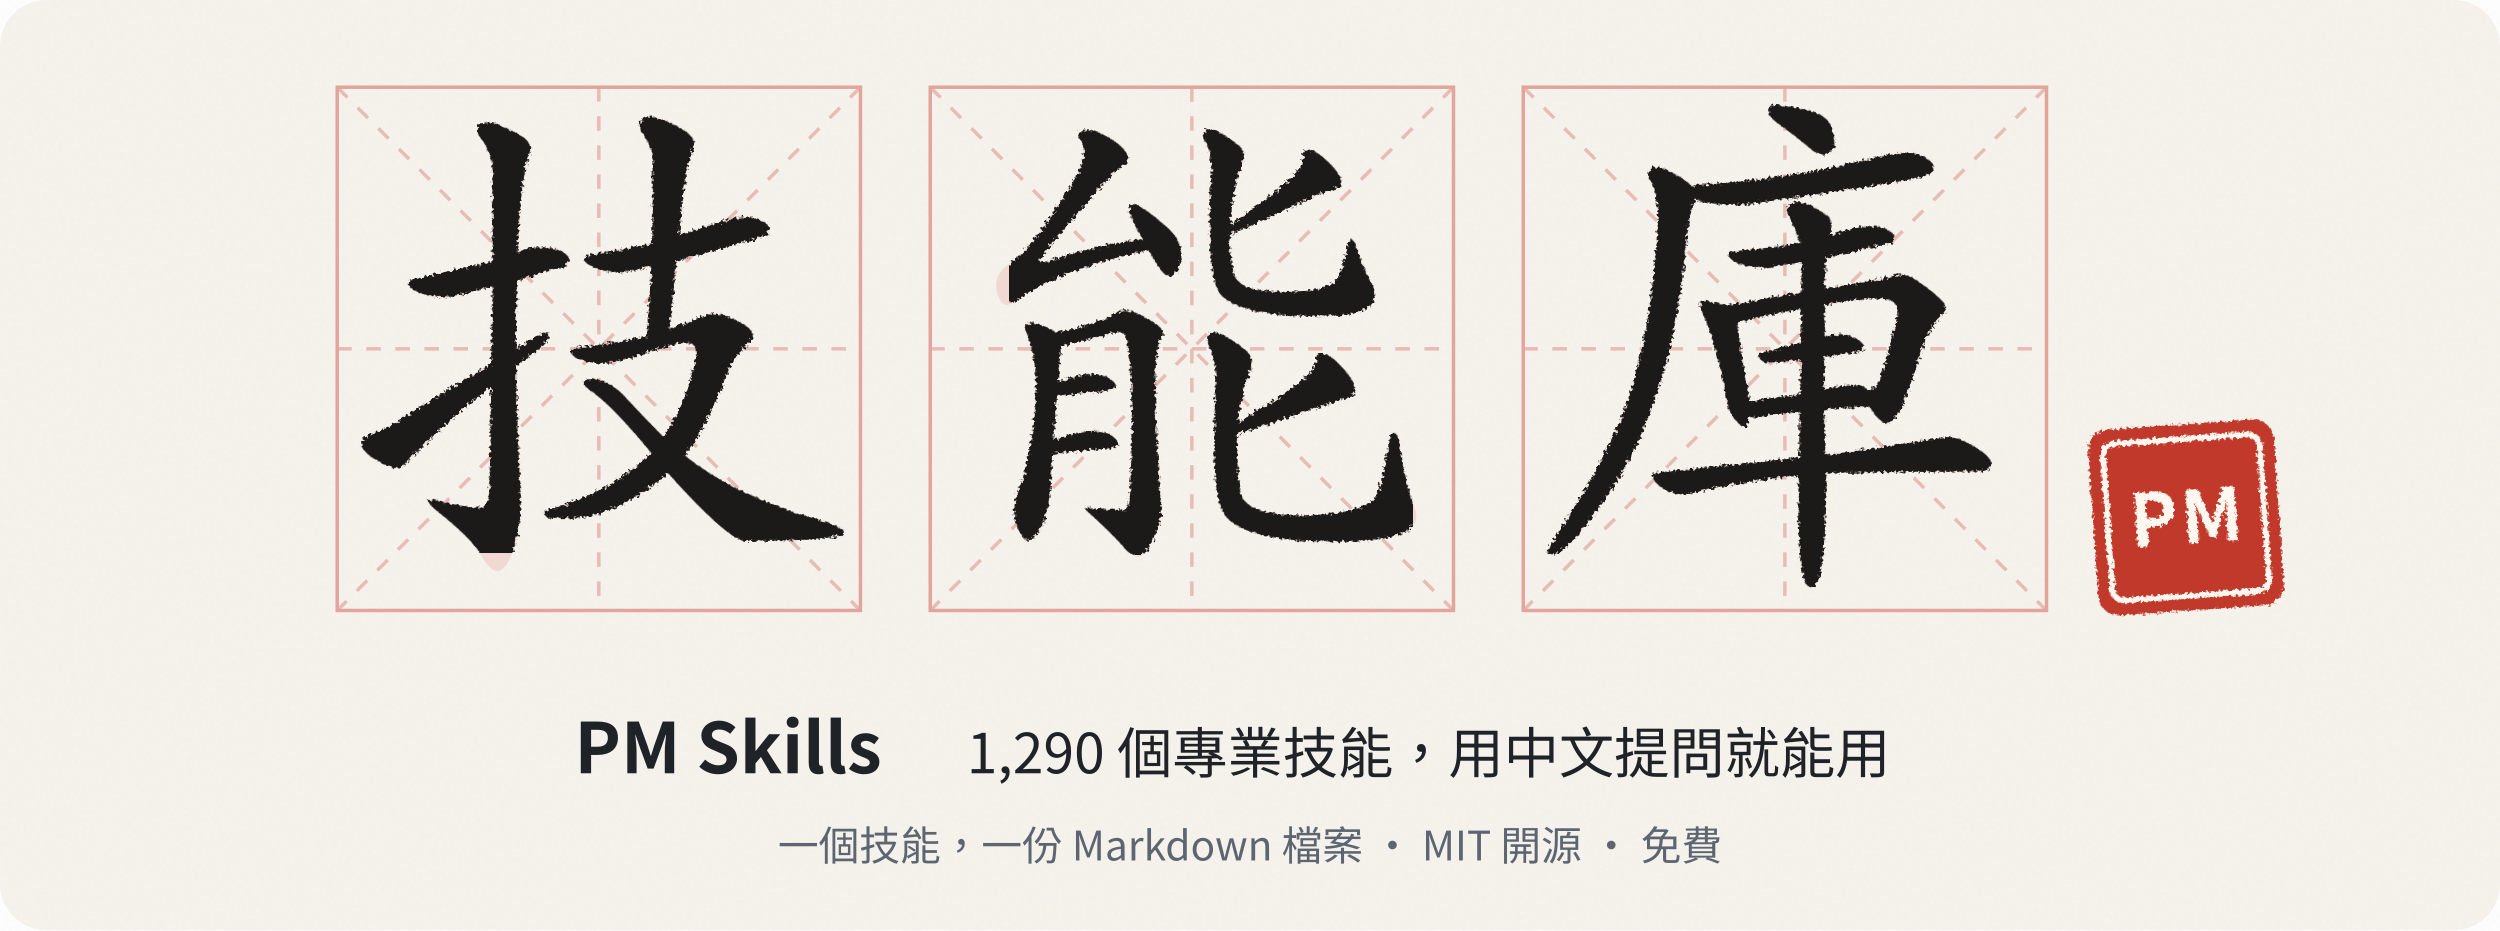
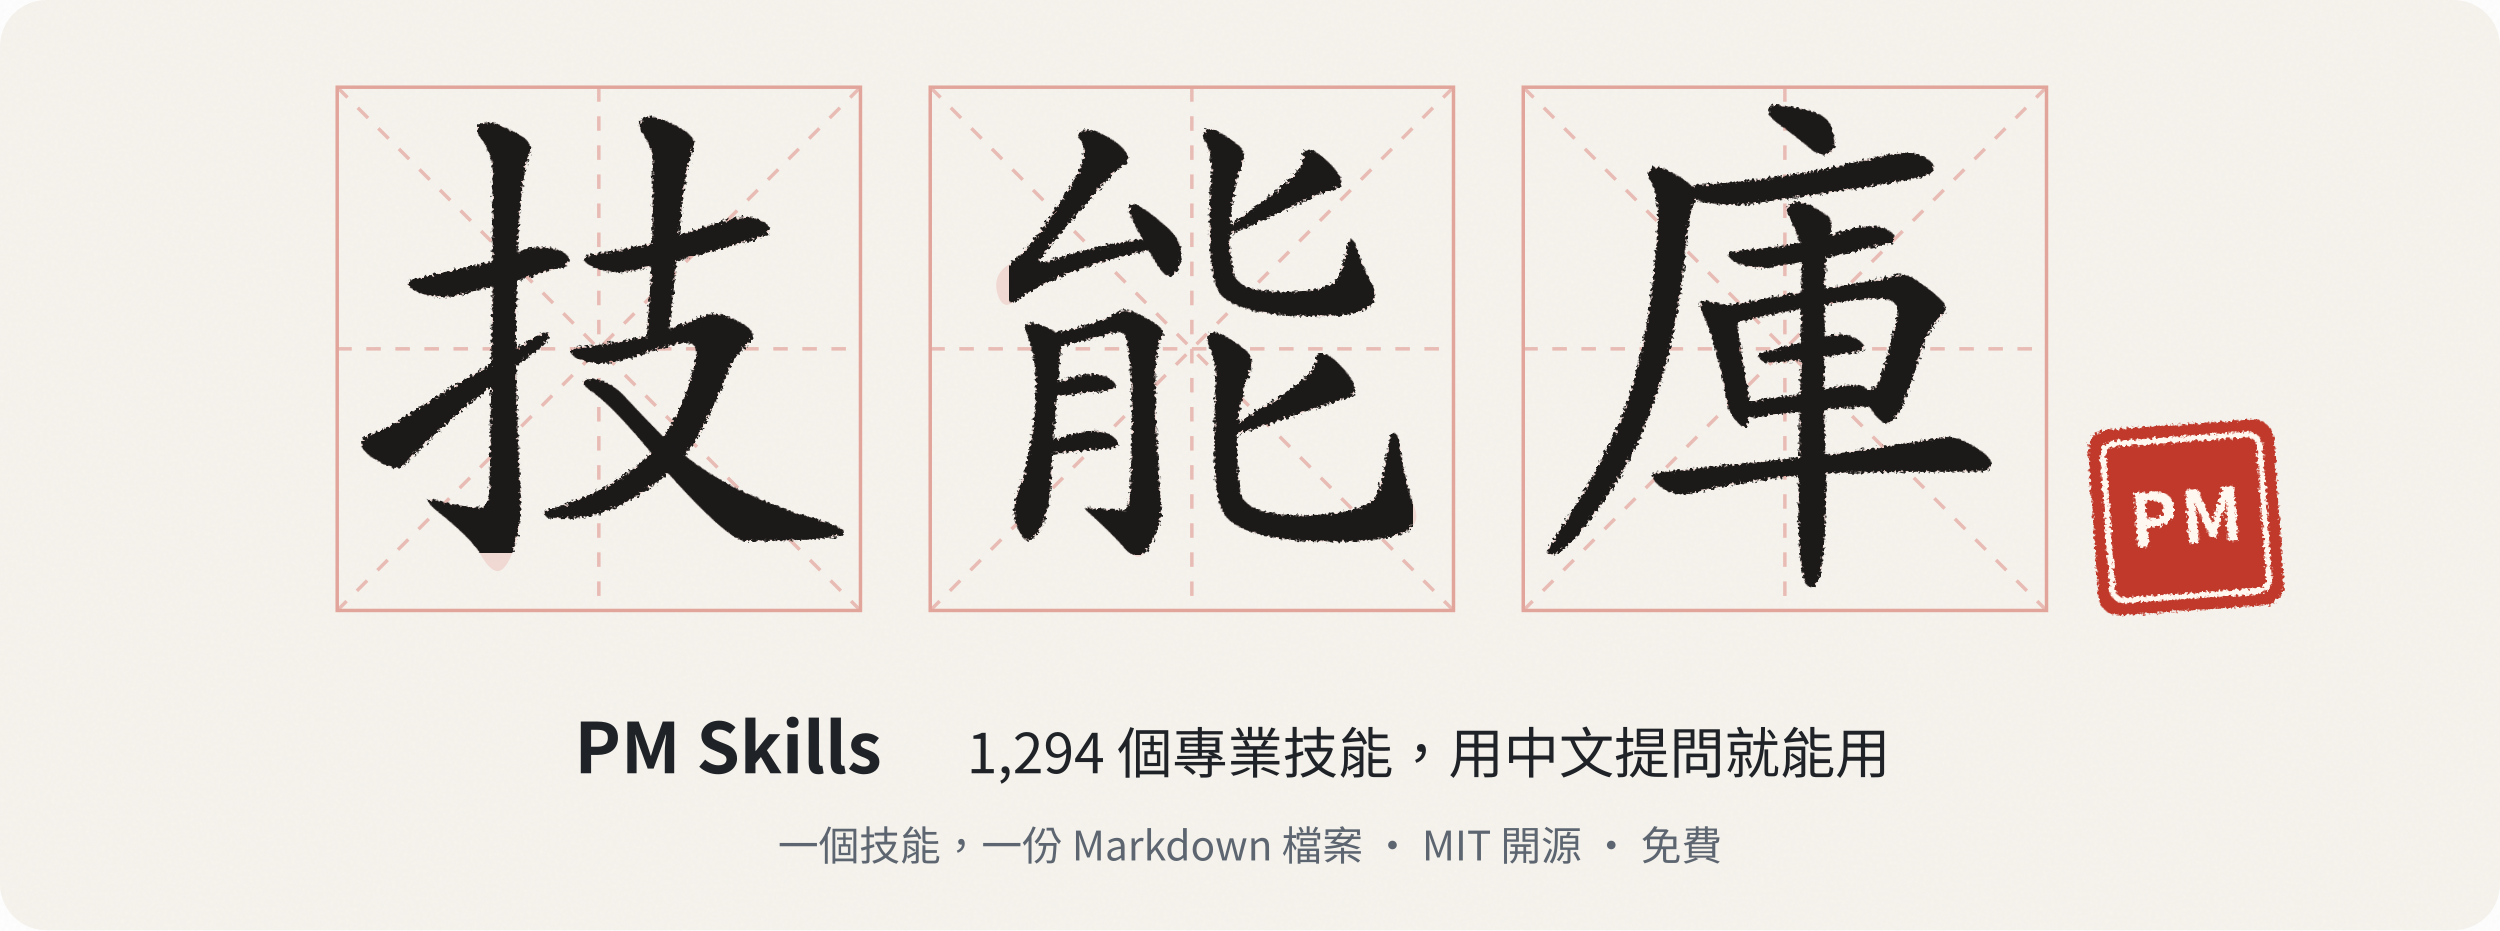
- <svg xmlns="http://www.w3.org/2000/svg" width="860" height="320" viewBox="0 0 860 320" role="img" aria-label="書法動畫：「技能庫」三個字一筆一畫寫出來，最後蓋上 PM 印章。PM Skills，1,290 個專業技能，用中文提問就能用">
+ <svg xmlns="http://www.w3.org/2000/svg" width="860" height="320" viewBox="0 0 860 320" role="img" aria-label="書法動畫：「技能庫」三個字一筆一畫寫出來，最後蓋上 PM 印章。PM Skills，1,294 個專業技能，用中文提問就能用">
  <style>
text{font-family:"PingFang TC","Noto Sans CJK TC","Microsoft JhengHei",sans-serif}
@keyframes k0{0%,2.86%{stroke-dashoffset:302;opacity:0}2.93%{opacity:1}4.00%,91.43%{stroke-dashoffset:0;opacity:1}96.43%,100%{stroke-dashoffset:0;opacity:0}}.k0{animation:k0 14s infinite;stroke-dasharray:298 898;stroke-dashoffset:0}
@keyframes k1{0%,4.43%{stroke-dashoffset:946;opacity:0}4.50%{opacity:1}7.23%,91.43%{stroke-dashoffset:0;opacity:1}96.43%,100%{stroke-dashoffset:0;opacity:0}}.k1{animation:k1 14s infinite;stroke-dasharray:942 1542;stroke-dashoffset:0}
@keyframes k2{0%,7.66%{stroke-dashoffset:420;opacity:0}7.73%{opacity:1}8.90%,91.43%{stroke-dashoffset:0;opacity:1}96.43%,100%{stroke-dashoffset:0;opacity:0}}.k2{animation:k2 14s infinite;stroke-dasharray:416 1016;stroke-dashoffset:0}
@keyframes k3{0%,9.33%{stroke-dashoffset:349;opacity:0}9.40%{opacity:1}10.47%,91.43%{stroke-dashoffset:0;opacity:1}96.43%,100%{stroke-dashoffset:0;opacity:0}}.k3{animation:k3 14s infinite;stroke-dasharray:345 945;stroke-dashoffset:0}
@keyframes k4{0%,10.90%{stroke-dashoffset:436;opacity:0}10.97%{opacity:1}12.18%,91.43%{stroke-dashoffset:0;opacity:1}96.43%,100%{stroke-dashoffset:0;opacity:0}}.k4{animation:k4 14s infinite;stroke-dasharray:432 1032;stroke-dashoffset:0}
@keyframes k5{0%,12.61%{stroke-dashoffset:806;opacity:0}12.68%{opacity:1}15.00%,91.43%{stroke-dashoffset:0;opacity:1}96.43%,100%{stroke-dashoffset:0;opacity:0}}.k5{animation:k5 14s infinite;stroke-dasharray:802 1402;stroke-dashoffset:0}
@keyframes k6{0%,15.43%{stroke-dashoffset:606;opacity:0}15.50%{opacity:1}17.22%,91.43%{stroke-dashoffset:0;opacity:1}96.43%,100%{stroke-dashoffset:0;opacity:0}}.k6{animation:k6 14s infinite;stroke-dasharray:602 1202;stroke-dashoffset:0}
@keyframes k7{0%,19.43%{stroke-dashoffset:570;opacity:0}19.51%{opacity:1}21.12%,91.43%{stroke-dashoffset:0;opacity:1}96.43%,100%{stroke-dashoffset:0;opacity:0}}.k7{animation:k7 14s infinite;stroke-dasharray:566 1166;stroke-dashoffset:0}
@keyframes k8{0%,21.55%{stroke-dashoffset:143;opacity:0}21.62%{opacity:1}22.69%,91.43%{stroke-dashoffset:0;opacity:1}96.43%,100%{stroke-dashoffset:0;opacity:0}}.k8{animation:k8 14s infinite;stroke-dasharray:139 739;stroke-dashoffset:0}
@keyframes k9{0%,23.12%{stroke-dashoffset:422;opacity:0}23.19%{opacity:1}24.36%,91.43%{stroke-dashoffset:0;opacity:1}96.43%,100%{stroke-dashoffset:0;opacity:0}}.k9{animation:k9 14s infinite;stroke-dasharray:418 1018;stroke-dashoffset:0}
@keyframes k10{0%,24.79%{stroke-dashoffset:658;opacity:0}24.86%{opacity:1}26.74%,91.43%{stroke-dashoffset:0;opacity:1}96.43%,100%{stroke-dashoffset:0;opacity:0}}.k10{animation:k10 14s infinite;stroke-dasharray:654 1254;stroke-dashoffset:0}
@keyframes k11{0%,27.17%{stroke-dashoffset:109;opacity:0}27.24%{opacity:1}28.31%,91.43%{stroke-dashoffset:0;opacity:1}96.43%,100%{stroke-dashoffset:0;opacity:0}}.k11{animation:k11 14s infinite;stroke-dasharray:105 705;stroke-dashoffset:0}
@keyframes k12{0%,28.74%{stroke-dashoffset:122;opacity:0}28.81%{opacity:1}29.88%,91.43%{stroke-dashoffset:0;opacity:1}96.43%,100%{stroke-dashoffset:0;opacity:0}}.k12{animation:k12 14s infinite;stroke-dasharray:118 718;stroke-dashoffset:0}
@keyframes k13{0%,30.31%{stroke-dashoffset:250;opacity:0}30.38%{opacity:1}31.45%,91.43%{stroke-dashoffset:0;opacity:1}96.43%,100%{stroke-dashoffset:0;opacity:0}}.k13{animation:k13 14s infinite;stroke-dasharray:246 846;stroke-dashoffset:0}
@keyframes k14{0%,31.88%{stroke-dashoffset:667;opacity:0}31.95%{opacity:1}33.85%,91.43%{stroke-dashoffset:0;opacity:1}96.43%,100%{stroke-dashoffset:0;opacity:0}}.k14{animation:k14 14s infinite;stroke-dasharray:663 1263;stroke-dashoffset:0}
@keyframes k15{0%,34.28%{stroke-dashoffset:252;opacity:0}34.35%{opacity:1}35.43%,91.43%{stroke-dashoffset:0;opacity:1}96.43%,100%{stroke-dashoffset:0;opacity:0}}.k15{animation:k15 14s infinite;stroke-dasharray:248 848;stroke-dashoffset:0}
@keyframes k16{0%,35.85%{stroke-dashoffset:817;opacity:0}35.93%{opacity:1}38.27%,91.43%{stroke-dashoffset:0;opacity:1}96.43%,100%{stroke-dashoffset:0;opacity:0}}.k16{animation:k16 14s infinite;stroke-dasharray:813 1413;stroke-dashoffset:0}
@keyframes k17{0%,40.49%{stroke-dashoffset:128;opacity:0}40.56%{opacity:1}41.63%,91.43%{stroke-dashoffset:0;opacity:1}96.43%,100%{stroke-dashoffset:0;opacity:0}}.k17{animation:k17 14s infinite;stroke-dasharray:124 724;stroke-dashoffset:0}
@keyframes k18{0%,42.06%{stroke-dashoffset:464;opacity:0}42.13%{opacity:1}43.43%,91.43%{stroke-dashoffset:0;opacity:1}96.43%,100%{stroke-dashoffset:0;opacity:0}}.k18{animation:k18 14s infinite;stroke-dasharray:460 1060;stroke-dashoffset:0}
@keyframes k19{0%,43.86%{stroke-dashoffset:810;opacity:0}43.93%{opacity:1}46.26%,91.43%{stroke-dashoffset:0;opacity:1}96.43%,100%{stroke-dashoffset:0;opacity:0}}.k19{animation:k19 14s infinite;stroke-dasharray:806 1406;stroke-dashoffset:0}
@keyframes k20{0%,46.68%{stroke-dashoffset:315;opacity:0}46.76%{opacity:1}47.83%,91.43%{stroke-dashoffset:0;opacity:1}96.43%,100%{stroke-dashoffset:0;opacity:0}}.k20{animation:k20 14s infinite;stroke-dasharray:311 911;stroke-dashoffset:0}
@keyframes k21{0%,48.26%{stroke-dashoffset:245;opacity:0}48.33%{opacity:1}49.40%,91.43%{stroke-dashoffset:0;opacity:1}96.43%,100%{stroke-dashoffset:0;opacity:0}}.k21{animation:k21 14s infinite;stroke-dasharray:241 841;stroke-dashoffset:0}
@keyframes k22{0%,49.83%{stroke-dashoffset:621;opacity:0}49.90%{opacity:1}51.66%,91.43%{stroke-dashoffset:0;opacity:1}96.43%,100%{stroke-dashoffset:0;opacity:0}}.k22{animation:k22 14s infinite;stroke-dasharray:617 1217;stroke-dashoffset:0}
@keyframes k23{0%,52.09%{stroke-dashoffset:194;opacity:0}52.16%{opacity:1}53.24%,91.43%{stroke-dashoffset:0;opacity:1}96.43%,100%{stroke-dashoffset:0;opacity:0}}.k23{animation:k23 14s infinite;stroke-dasharray:190 790;stroke-dashoffset:0}
@keyframes k24{0%,53.66%{stroke-dashoffset:234;opacity:0}53.74%{opacity:1}54.81%,91.43%{stroke-dashoffset:0;opacity:1}96.43%,100%{stroke-dashoffset:0;opacity:0}}.k24{animation:k24 14s infinite;stroke-dasharray:230 830;stroke-dashoffset:0}
@keyframes k25{0%,55.24%{stroke-dashoffset:651;opacity:0}55.31%{opacity:1}57.16%,91.43%{stroke-dashoffset:0;opacity:1}96.43%,100%{stroke-dashoffset:0;opacity:0}}.k25{animation:k25 14s infinite;stroke-dasharray:647 1247;stroke-dashoffset:0}
@keyframes k26{0%,57.59%{stroke-dashoffset:751;opacity:0}57.66%{opacity:1}59.81%,91.43%{stroke-dashoffset:0;opacity:1}96.43%,100%{stroke-dashoffset:0;opacity:0}}.k26{animation:k26 14s infinite;stroke-dasharray:747 1347;stroke-dashoffset:0}
@keyframes seal{0%,63.10%{opacity:0;transform:scale(1.35)}65.60%{opacity:1;transform:scale(.96)}67.03%,91.43%{opacity:1;transform:scale(1)}96.43%,100%{opacity:0;transform:scale(1)}}.seal{animation:seal 14s infinite;transform-box:fill-box;transform-origin:center}
@media (prefers-reduced-motion: reduce){[class]{animation:none!important}}
</style>
  <defs>
    <filter id="brush" x="-5%" y="-5%" width="110%" height="110%">
      <feTurbulence type="fractalNoise" baseFrequency=".9" numOctaves="2" seed="7" result="n" />
      <feDisplacementMap in="SourceGraphic" in2="n" scale="2.2" />
    </filter>
    <filter id="grain">
      <feTurbulence type="fractalNoise" baseFrequency=".75" numOctaves="2" seed="3" />
      <feColorMatrix values="0 0 0 0 .5  0 0 0 0 .45  0 0 0 0 .4  0 0 0 .07 0" />
    </filter>
    <clipPath id="c0">
      <path d="M 352 522 Q 445 549 448 551 Q 457 560 452 568 Q 445 580 414 586 Q 383 590 353 577 L 304 559 Q 163 528 160 526 Q 123 519 150 503 Q 195 479 254 497 Q 276 504 304 510 L 352 522 Z" />
    </clipPath>
    <clipPath id="c1">
      <path d="M 301 315 Q 300 224 298 112 Q 298 87 284 78 Q 280 74 209 87 Q 176 99 179 89 Q 180 82 200 67 Q 263 16 279 -12 Q 298 -46 313 -47 Q 328 -48 342 -13 Q 361 33 359 106 Q 352 230 350 354 L 350 387 Q 349 454 352 522 L 353 577 Q 359 718 374 765 Q 392 795 336 817 Q 302 836 283 829 Q 265 822 281 800 Q 303 772 304 738 Q 305 719 304 559 L 304 510 Q 303 444 301 358 L 301 315 Z" />
    </clipPath>
    <clipPath id="c2">
      <path d="M 301 358 Q 205 303 123 249 Q 87 227 63 220 Q 50 213 47 204 Q 46 194 62 180 Q 83 164 108 156 Q 124 152 135 165 Q 193 228 301 315 L 350 354 Q 365 367 381 378 Q 403 391 412 407 Q 419 422 408 420 Q 395 420 350 387 L 301 358 Z" />
    </clipPath>
    <clipPath id="c3">
      <path d="M 664 560 Q 833 605 840 611 Q 849 620 844 628 Q 837 640 806 646 Q 779 649 669 610 L 616 595 Q 564 583 504 574 Q 467 567 495 551 Q 540 527 604 547 Q 608 548 615 549 L 664 560 Z" />
    </clipPath>
    <clipPath id="c4">
      <path d="M 650 427 Q 657 496 664 560 L 669 610 Q 679 733 698 787 Q 702 797 682 814 Q 646 836 621 841 Q 605 845 596 836 Q 587 829 596 813 Q 618 779 617 755 Q 618 679 616 595 L 615 549 Q 611 485 606 413 C 604 383 647 397 650 427 Z" />
    </clipPath>
    <clipPath id="c5">
      <path d="M 679 180 Q 716 219 765 344 Q 778 375 801 395 Q 822 413 807 427 Q 794 440 759 453 Q 734 462 703 446 Q 678 437 650 427 L 606 413 Q 555 401 479 392 Q 464 391 459 383 Q 455 376 475 367 Q 515 352 568 369 Q 665 400 684 400 Q 709 397 702 371 Q 680 272 638 216 L 614 185 Q 548 113 413 73 Q 397 69 410 59 Q 417 55 462 57 Q 555 64 647 145 L 679 180 Z" />
    </clipPath>
    <clipPath id="c6">
      <path d="M 647 145 Q 761 18 796 12 Q 911 12 957 18 Q 994 22 991 32 Q 988 41 896 67 Q 754 118 682 178 Q 679 179 679 180 L 638 216 Q 604 250 568 289 Q 534 328 501 328 Q 485 329 481 324 Q 480 318 493 308 Q 536 280 614 185 L 647 145 Z" />
    </clipPath>
    <clipPath id="c7">
      <path d="M 415 603 Q 327 591 225 558 Q 209 554 217 566 Q 233 590 282 646 Q 357 733 372 743 Q 381 750 386 757 Q 390 770 371 786 Q 337 813 311 816 Q 298 817 291 811 Q 287 804 295 795 Q 310 774 286 727 Q 208 594 157 555 Q 120 534 132 494 Q 139 473 151 474 Q 157 475 171 484 Q 249 539 400 575 Q 412 578 421 579 Q 422 580 428 580 C 458 585 445 607 415 603 Z" />
    </clipPath>
    <clipPath id="c8">
      <path d="M 428 580 Q 452 535 464 531 Q 473 528 481 537 Q 490 547 491 575 Q 492 596 469 621 Q 412 672 396 671 Q 392 670 389 658 Q 388 652 415 603 L 428 580 Z" />
    </clipPath>
    <clipPath id="c9">
      <path d="M 241 210 Q 244 259 248 296 L 250 322 Q 253 370 256 387 Q 256 391 256 393 C 258 412 258 412 245 420 Q 244 423 240 424 Q 212 439 195 438 Q 182 434 187 423 Q 230 324 181 134 Q 148 64 180 22 Q 186 9 196 14 Q 238 41 238 175 Q 238 179 239 183 L 241 210 Z" />
    </clipPath>
    <clipPath id="c10">
      <path d="M 256 393 Q 262 394 269 397 Q 314 407 359 419 Q 377 423 381 415 Q 402 352 391 105 Q 388 83 382 72 Q 381 72 322 75 Q 303 81 305 72 Q 350 32 376 3 Q 388 -13 402 -18 Q 409 -22 418 -13 Q 454 33 452 81 Q 430 366 450 404 Q 460 420 450 430 Q 431 446 398 460 Q 382 467 368 460 Q 320 433 245 420 C 216 414 227 385 256 393 Z" />
    </clipPath>
    <clipPath id="c11">
      <path d="M 248 296 Q 249 296 254 296 Q 308 303 348 306 Q 369 310 361 321 Q 351 334 329 338 Q 298 342 250 322 C 222 311 218 296 248 296 Z" />
    </clipPath>
    <clipPath id="c12">
      <path d="M 239 183 Q 240 183 245 183 Q 306 190 351 193 Q 373 197 365 209 Q 355 222 331 227 Q 307 231 241 210 C 212 201 209 183 239 183 Z" />
    </clipPath>
    <clipPath id="c13">
      <path d="M 586 611 Q 622 626 744 683 Q 765 693 788 699 Q 810 705 803 723 Q 794 741 773 759 Q 754 777 741 776 Q 728 777 730 764 Q 730 733 658 682 Q 624 657 587 630 C 563 612 558 599 586 611 Z" />
    </clipPath>
    <clipPath id="c14">
      <path d="M 867 511 Q 851 536 835 584 Q 832 597 825 602 Q 818 606 816 587 Q 803 532 794 521 Q 776 500 685 499 Q 637 502 617 510 Q 599 520 596 532 Q 587 556 586 611 L 587 630 Q 593 708 609 744 Q 621 771 603 787 Q 558 821 544 818 Q 531 814 537 797 Q 555 763 549 713 Q 540 530 568 495 Q 583 474 642 461 Q 687 452 759 452 Q 825 452 851 465 Q 879 481 867 511 Z" />
    </clipPath>
    <clipPath id="c15">
      <path d="M 600 221 Q 705 255 812 291 Q 836 295 830 315 Q 823 336 801 357 Q 782 378 768 378 Q 755 381 755 366 Q 752 336 672 286 Q 638 267 603 243 C 578 226 571 212 600 221 Z" />
    </clipPath>
    <clipPath id="c16">
      <path d="M 948 77 Q 930 123 919 201 Q 918 217 910 222 Q 901 226 898 207 Q 882 110 868 94 Q 837 64 726 62 Q 663 63 637 75 Q 613 87 608 103 Q 601 125 600 221 L 603 243 Q 609 307 624 338 Q 637 368 618 385 Q 569 424 552 420 Q 537 414 544 397 Q 563 360 558 304 Q 549 99 575 65 Q 596 32 673 19 Q 728 9 818 11 Q 897 14 930 30 Q 960 46 948 77 Z" />
    </clipPath>
    <clipPath id="c17">
      <path d="M 515 817 Q 539 799 564 778 Q 579 766 594 769 Q 604 770 609 784 Q 612 800 600 828 Q 588 855 506 864 Q 490 867 484 863 Q 480 859 482 846 Q 486 836 515 817 Z" />
    </clipPath>
    <clipPath id="c18">
      <path d="M 337 680 Q 386 665 446 672 Q 776 717 797 731 Q 807 738 802 748 Q 796 761 767 770 Q 736 777 630 748 Q 467 715 340 709 Q 334 709 330 706 C 301 699 308 688 337 680 Z" />
    </clipPath>
    <clipPath id="c19">
      <path d="M 330 706 Q 314 722 286 735 Q 267 747 253 742 Q 240 735 247 720 Q 269 689 262 606 Q 261 597 260 586 Q 245 393 194 258 Q 152 155 56 8 Q 50 1 48 -5 Q 45 -17 56 -15 Q 95 -9 191 141 Q 203 163 215 186 Q 293 345 315 557 Q 324 657 337 680 C 342 696 342 696 330 706 Z" />
    </clipPath>
    <clipPath id="c20">
      <path d="M 593 566 Q 720 596 722 596 Q 729 603 726 610 Q 720 620 696 627 Q 669 633 600 610 L 542 595 Q 484 585 420 580 Q 389 576 411 560 Q 450 539 497 550 Q 519 554 545 558 L 593 566 Z" />
    </clipPath>
    <clipPath id="c21">
      <path d="M 396 473 Q 386 477 364 481 Q 352 484 349 479 Q 342 473 351 457 Q 379 396 396 297 Q 399 267 416 248 Q 434 226 439 241 Q 440 248 442 255 L 442 285 Q 441 295 440 306 Q 422 406 419 439 Q 418 440 420 440 C 421 465 421 465 396 473 Z" />
    </clipPath>
    <clipPath id="c22">
      <path d="M 677 275 Q 690 253 704 245 Q 714 236 732 257 Q 747 279 783 396 Q 793 427 819 452 Q 832 465 822 479 Q 806 498 764 526 Q 743 536 728 532 Q 694 522 645 515 Q 620 511 590 506 L 544 498 Q 525 497 506 492 Q 445 480 396 473 C 366 469 391 433 420 440 Q 469 453 544 466 L 590 474 Q 702 495 724 480 Q 737 470 732 452 Q 705 340 695 322 Q 689 310 673 307 C 659 300 660 300 677 275 Z" />
    </clipPath>
    <clipPath id="c23">
      <path d="M 589 372 Q 622 378 651 381 Q 673 385 665 397 Q 655 410 631 415 Q 615 418 590 412 L 544 400 Q 502 390 467 380 Q 451 377 470 362 Q 476 359 543 366 L 589 372 Z" />
    </clipPath>
    <clipPath id="c24">
      <path d="M 589 269 Q 628 273 677 275 C 706 276 695 286 673 307 Q 672 310 668 312 Q 647 324 589 308 L 542 299 Q 487 292 442 285 C 412 280 412 260 442 255 Q 452 252 464 255 Q 494 261 541 265 L 589 269 Z" />
    </clipPath>
    <clipPath id="c25">
      <path d="M 593 144 Q 636 147 889 148 Q 908 148 914 156 Q 920 168 904 182 Q 853 222 814 214 Q 730 199 591 180 L 540 175 Q 413 162 265 146 Q 244 145 259 127 Q 272 112 291 107 Q 312 101 328 105 Q 424 129 533 139 Q 534 140 539 139 L 593 144 Z" />
    </clipPath>
    <clipPath id="c26">
      <path d="M 539 139 Q 536 -47 554 -73 Q 560 -80 567 -78 Q 583 -68 587 -13 Q 594 66 593 144 L 591 180 Q 590 213 589 269 L 589 308 Q 589 338 589 372 L 590 412 Q 590 442 590 474 L 590 506 Q 590 536 593 566 L 600 610 Q 601 617 603 625 Q 606 643 592 651 Q 561 672 547 674 Q 535 678 520 670 Q 511 663 519 652 Q 540 601 542 595 L 545 558 Q 545 530 544 498 L 544 466 Q 544 435 544 400 L 543 366 Q 542 335 542 299 L 541 265 Q 540 223 540 175 L 539 139 Z" />
    </clipPath>
  </defs>
  <rect width="860" height="320" rx="16" fill="#f7f4ee" />
  <rect width="860" height="320" rx="16" filter="url(#grain)" />
  <g stroke="#e2a59c" fill="none" stroke-width="1.2">
    <rect x="116" y="30" width="180" height="180" />
    <path d="M116 120h180M206 30v180M116 30l180 180M296 30l-180 180" stroke-dasharray="5 5" opacity=".7" />
  </g>
  <g transform="matrix(0.17578 0 0 -0.17578 116 188.20)" fill="#d9534f" opacity=".16">
    <path d="M 352 522 Q 445 549 448 551 Q 457 560 452 568 Q 445 580 414 586 Q 383 590 353 577 L 304 559 Q 163 528 160 526 Q 123 519 150 503 Q 195 479 254 497 Q 276 504 304 510 L 352 522 Z" />
    <path d="M 301 315 Q 300 224 298 112 Q 298 87 284 78 Q 280 74 209 87 Q 176 99 179 89 Q 180 82 200 67 Q 263 16 279 -12 Q 298 -46 313 -47 Q 328 -48 342 -13 Q 361 33 359 106 Q 352 230 350 354 L 350 387 Q 349 454 352 522 L 353 577 Q 359 718 374 765 Q 392 795 336 817 Q 302 836 283 829 Q 265 822 281 800 Q 303 772 304 738 Q 305 719 304 559 L 304 510 Q 303 444 301 358 L 301 315 Z" />
    <path d="M 301 358 Q 205 303 123 249 Q 87 227 63 220 Q 50 213 47 204 Q 46 194 62 180 Q 83 164 108 156 Q 124 152 135 165 Q 193 228 301 315 L 350 354 Q 365 367 381 378 Q 403 391 412 407 Q 419 422 408 420 Q 395 420 350 387 L 301 358 Z" />
    <path d="M 664 560 Q 833 605 840 611 Q 849 620 844 628 Q 837 640 806 646 Q 779 649 669 610 L 616 595 Q 564 583 504 574 Q 467 567 495 551 Q 540 527 604 547 Q 608 548 615 549 L 664 560 Z" />
    <path d="M 650 427 Q 657 496 664 560 L 669 610 Q 679 733 698 787 Q 702 797 682 814 Q 646 836 621 841 Q 605 845 596 836 Q 587 829 596 813 Q 618 779 617 755 Q 618 679 616 595 L 615 549 Q 611 485 606 413 C 604 383 647 397 650 427 Z" />
    <path d="M 679 180 Q 716 219 765 344 Q 778 375 801 395 Q 822 413 807 427 Q 794 440 759 453 Q 734 462 703 446 Q 678 437 650 427 L 606 413 Q 555 401 479 392 Q 464 391 459 383 Q 455 376 475 367 Q 515 352 568 369 Q 665 400 684 400 Q 709 397 702 371 Q 680 272 638 216 L 614 185 Q 548 113 413 73 Q 397 69 410 59 Q 417 55 462 57 Q 555 64 647 145 L 679 180 Z" />
    <path d="M 647 145 Q 761 18 796 12 Q 911 12 957 18 Q 994 22 991 32 Q 988 41 896 67 Q 754 118 682 178 Q 679 179 679 180 L 638 216 Q 604 250 568 289 Q 534 328 501 328 Q 485 329 481 324 Q 480 318 493 308 Q 536 280 614 185 L 647 145 Z" />
  </g>
  <g filter="url(#brush)">
    <g transform="matrix(0.17578 0 0 -0.17578 116 188.20)" fill="none" stroke="#1b1a19" stroke-width="140" stroke-linecap="round" stroke-linejoin="round">
      <path class="k0" clip-path="url(#c0)" d="M152 516L188 511L240 518L393 561L443 560" />
      <path class="k1" clip-path="url(#c1)" d="M289 814L306 806L337 771L325 415L328 97L322 66L305 34L237 61L198 80L196 87L185 87" />
      <path class="k2" clip-path="url(#c2)" d="M60 202L111 197L227 287L406 412" />
      <path class="k3" clip-path="url(#c3)" d="M496 564L533 558L573 563L797 622L833 622" />
      <path class="k4" clip-path="url(#c4)" d="M608 825L654 783L630 443L612 421" />
      <path class="k5" clip-path="url(#c5)" d="M467 381L511 377L555 383L691 420L724 418L747 406L718 308L691 247L634 168L598 136L532 96L452 69L415 65" />
      <path class="k6" clip-path="url(#c6)" d="M486 322L516 310L550 285L673 151L778 70L826 51L986 30" />
    </g>
  </g>
  <g stroke="#e2a59c" fill="none" stroke-width="1.2">
    <rect x="320" y="30" width="180" height="180" />
    <path d="M320 120h180M410 30v180M320 30l180 180M500 30l-180 180" stroke-dasharray="5 5" opacity=".7" />
  </g>
  <g transform="matrix(0.17578 0 0 -0.17578 320 188.20)" fill="#d9534f" opacity=".16">
    <path d="M 415 603 Q 327 591 225 558 Q 209 554 217 566 Q 233 590 282 646 Q 357 733 372 743 Q 381 750 386 757 Q 390 770 371 786 Q 337 813 311 816 Q 298 817 291 811 Q 287 804 295 795 Q 310 774 286 727 Q 208 594 157 555 Q 120 534 132 494 Q 139 473 151 474 Q 157 475 171 484 Q 249 539 400 575 Q 412 578 421 579 Q 422 580 428 580 C 458 585 445 607 415 603 Z" />
    <path d="M 428 580 Q 452 535 464 531 Q 473 528 481 537 Q 490 547 491 575 Q 492 596 469 621 Q 412 672 396 671 Q 392 670 389 658 Q 388 652 415 603 L 428 580 Z" />
    <path d="M 241 210 Q 244 259 248 296 L 250 322 Q 253 370 256 387 Q 256 391 256 393 C 258 412 258 412 245 420 Q 244 423 240 424 Q 212 439 195 438 Q 182 434 187 423 Q 230 324 181 134 Q 148 64 180 22 Q 186 9 196 14 Q 238 41 238 175 Q 238 179 239 183 L 241 210 Z" />
    <path d="M 256 393 Q 262 394 269 397 Q 314 407 359 419 Q 377 423 381 415 Q 402 352 391 105 Q 388 83 382 72 Q 381 72 322 75 Q 303 81 305 72 Q 350 32 376 3 Q 388 -13 402 -18 Q 409 -22 418 -13 Q 454 33 452 81 Q 430 366 450 404 Q 460 420 450 430 Q 431 446 398 460 Q 382 467 368 460 Q 320 433 245 420 C 216 414 227 385 256 393 Z" />
    <path d="M 248 296 Q 249 296 254 296 Q 308 303 348 306 Q 369 310 361 321 Q 351 334 329 338 Q 298 342 250 322 C 222 311 218 296 248 296 Z" />
    <path d="M 239 183 Q 240 183 245 183 Q 306 190 351 193 Q 373 197 365 209 Q 355 222 331 227 Q 307 231 241 210 C 212 201 209 183 239 183 Z" />
    <path d="M 586 611 Q 622 626 744 683 Q 765 693 788 699 Q 810 705 803 723 Q 794 741 773 759 Q 754 777 741 776 Q 728 777 730 764 Q 730 733 658 682 Q 624 657 587 630 C 563 612 558 599 586 611 Z" />
    <path d="M 867 511 Q 851 536 835 584 Q 832 597 825 602 Q 818 606 816 587 Q 803 532 794 521 Q 776 500 685 499 Q 637 502 617 510 Q 599 520 596 532 Q 587 556 586 611 L 587 630 Q 593 708 609 744 Q 621 771 603 787 Q 558 821 544 818 Q 531 814 537 797 Q 555 763 549 713 Q 540 530 568 495 Q 583 474 642 461 Q 687 452 759 452 Q 825 452 851 465 Q 879 481 867 511 Z" />
    <path d="M 600 221 Q 705 255 812 291 Q 836 295 830 315 Q 823 336 801 357 Q 782 378 768 378 Q 755 381 755 366 Q 752 336 672 286 Q 638 267 603 243 C 578 226 571 212 600 221 Z" />
    <path d="M 948 77 Q 930 123 919 201 Q 918 217 910 222 Q 901 226 898 207 Q 882 110 868 94 Q 837 64 726 62 Q 663 63 637 75 Q 613 87 608 103 Q 601 125 600 221 L 603 243 Q 609 307 624 338 Q 637 368 618 385 Q 569 424 552 420 Q 537 414 544 397 Q 563 360 558 304 Q 549 99 575 65 Q 596 32 673 19 Q 728 9 818 11 Q 897 14 930 30 Q 960 46 948 77 Z" />
  </g>
  <g filter="url(#brush)">
    <g transform="matrix(0.17578 0 0 -0.17578 320 188.20)" fill="none" stroke="#1b1a19" stroke-width="140" stroke-linecap="round" stroke-linejoin="round">
      <path class="k7" clip-path="url(#c7)" d="M299 806L320 792L337 762L276 668L205 579L193 539L225 537L312 568L396 588L424 585" />
      <path class="k8" clip-path="url(#c8)" d="M398 662L452 597L468 545" />
      <path class="k9" clip-path="url(#c9)" d="M196 428L223 402L229 332L215 164L191 24" />
      <path class="k10" clip-path="url(#c10)" d="M254 416L264 410L380 441L396 435L417 412L421 92L414 55L401 36L314 70" />
      <path class="k11" clip-path="url(#c11)" d="M251 302L264 312L303 320L352 316" />
      <path class="k12" clip-path="url(#c12)" d="M242 190L256 201L292 207L330 209L355 203" />
      <path class="k13" clip-path="url(#c13)" d="M738 767L752 746L754 725L685 676L598 628L588 616" />
      <path class="k14" clip-path="url(#c14)" d="M547 806L581 761L570 699L565 611L573 537L591 502L621 486L689 476L750 477L803 486L828 499L824 595" />
      <path class="k15" clip-path="url(#c15)" d="M764 369L773 356L777 321L720 287L612 236L607 226" />
      <path class="k16" clip-path="url(#c16)" d="M556 406L593 357L579 264L579 143L593 80L620 58L667 42L760 37L843 44L895 62L905 73L908 214" />
    </g>
  </g>
  <g stroke="#e2a59c" fill="none" stroke-width="1.2">
    <rect x="524" y="30" width="180" height="180" />
    <path d="M524 120h180M614 30v180M524 30l180 180M704 30l-180 180" stroke-dasharray="5 5" opacity=".7" />
  </g>
  <g transform="matrix(0.17578 0 0 -0.17578 524 188.20)" fill="#d9534f" opacity=".16">
    <path d="M 515 817 Q 539 799 564 778 Q 579 766 594 769 Q 604 770 609 784 Q 612 800 600 828 Q 588 855 506 864 Q 490 867 484 863 Q 480 859 482 846 Q 486 836 515 817 Z" />
    <path d="M 337 680 Q 386 665 446 672 Q 776 717 797 731 Q 807 738 802 748 Q 796 761 767 770 Q 736 777 630 748 Q 467 715 340 709 Q 334 709 330 706 C 301 699 308 688 337 680 Z" />
    <path d="M 330 706 Q 314 722 286 735 Q 267 747 253 742 Q 240 735 247 720 Q 269 689 262 606 Q 261 597 260 586 Q 245 393 194 258 Q 152 155 56 8 Q 50 1 48 -5 Q 45 -17 56 -15 Q 95 -9 191 141 Q 203 163 215 186 Q 293 345 315 557 Q 324 657 337 680 C 342 696 342 696 330 706 Z" />
    <path d="M 593 566 Q 720 596 722 596 Q 729 603 726 610 Q 720 620 696 627 Q 669 633 600 610 L 542 595 Q 484 585 420 580 Q 389 576 411 560 Q 450 539 497 550 Q 519 554 545 558 L 593 566 Z" />
    <path d="M 396 473 Q 386 477 364 481 Q 352 484 349 479 Q 342 473 351 457 Q 379 396 396 297 Q 399 267 416 248 Q 434 226 439 241 Q 440 248 442 255 L 442 285 Q 441 295 440 306 Q 422 406 419 439 Q 418 440 420 440 C 421 465 421 465 396 473 Z" />
    <path d="M 677 275 Q 690 253 704 245 Q 714 236 732 257 Q 747 279 783 396 Q 793 427 819 452 Q 832 465 822 479 Q 806 498 764 526 Q 743 536 728 532 Q 694 522 645 515 Q 620 511 590 506 L 544 498 Q 525 497 506 492 Q 445 480 396 473 C 366 469 391 433 420 440 Q 469 453 544 466 L 590 474 Q 702 495 724 480 Q 737 470 732 452 Q 705 340 695 322 Q 689 310 673 307 C 659 300 660 300 677 275 Z" />
    <path d="M 589 372 Q 622 378 651 381 Q 673 385 665 397 Q 655 410 631 415 Q 615 418 590 412 L 544 400 Q 502 390 467 380 Q 451 377 470 362 Q 476 359 543 366 L 589 372 Z" />
    <path d="M 589 269 Q 628 273 677 275 C 706 276 695 286 673 307 Q 672 310 668 312 Q 647 324 589 308 L 542 299 Q 487 292 442 285 C 412 280 412 260 442 255 Q 452 252 464 255 Q 494 261 541 265 L 589 269 Z" />
    <path d="M 593 144 Q 636 147 889 148 Q 908 148 914 156 Q 920 168 904 182 Q 853 222 814 214 Q 730 199 591 180 L 540 175 Q 413 162 265 146 Q 244 145 259 127 Q 272 112 291 107 Q 312 101 328 105 Q 424 129 533 139 Q 534 140 539 139 L 593 144 Z" />
    <path d="M 539 139 Q 536 -47 554 -73 Q 560 -80 567 -78 Q 583 -68 587 -13 Q 594 66 593 144 L 591 180 Q 590 213 589 269 L 589 308 Q 589 338 589 372 L 590 412 Q 590 442 590 474 L 590 506 Q 590 536 593 566 L 600 610 Q 601 617 603 625 Q 606 643 592 651 Q 561 672 547 674 Q 535 678 520 670 Q 511 663 519 652 Q 540 601 542 595 L 545 558 Q 545 530 544 498 L 544 466 Q 544 435 544 400 L 543 366 Q 542 335 542 299 L 541 265 Q 540 223 540 175 L 539 139 Z" />
  </g>
  <g filter="url(#brush)">
    <g transform="matrix(0.17578 0 0 -0.17578 524 188.20)" fill="none" stroke="#1b1a19" stroke-width="140" stroke-linecap="round" stroke-linejoin="round">
      <path class="k17" clip-path="url(#c17)" d="M490 857L567 817L590 788" />
      <path class="k18" clip-path="url(#c18)" d="M337 701L361 692L457 694L745 745L791 742" />
      <path class="k19" clip-path="url(#c19)" d="M259 729L289 699L298 680L280 502L254 365L224 267L191 191L117 66L57 -6" />
      <path class="k20" clip-path="url(#c20)" d="M413 571L473 565L602 587L673 607L719 604" />
      <path class="k21" clip-path="url(#c21)" d="M358 471L377 455L392 431L428 247" />
      <path class="k22" clip-path="url(#c22)" d="M404 470L427 460L686 505L747 501L775 466L733 335L710 287L682 303" />
      <path class="k23" clip-path="url(#c23)" d="M468 371L530 378L601 395L634 397L655 391" />
      <path class="k24" clip-path="url(#c24)" d="M448 263L492 277L637 295L649 295L669 279" />
      <path class="k25" clip-path="url(#c25)" d="M262 136L312 127L462 150L814 181L866 176L903 163" />
      <path class="k26" clip-path="url(#c26)" d="M527 661L561 633L570 607L563 -68" />
    </g>
  </g>
  <g transform="rotate(-4 752 178)">
    <g class="seal" filter="url(#brush)">
      <rect x="720" y="146" width="64" height="64" rx="7" fill="#c0392b" />
      <rect x="725" y="151" width="54" height="54" rx="4" fill="none" stroke="#fff8f0" stroke-width="2" />
      <text x="752" y="187" text-anchor="middle" font-size="25" font-weight="700" font-family="&quot;Songti SC&quot;,&quot;STSong&quot;,&quot;Noto Serif CJK SC&quot;,serif" fill="#fff8f0" letter-spacing="1">PM</text>
    </g>
  </g>
  <text x="197.6" y="266" font-size="24" font-weight="700" fill="#1f2328" font-family="-apple-system,&quot;Segoe UI&quot;,&quot;PingFang TC&quot;,&quot;Noto Sans CJK TC&quot;,&quot;Microsoft JhengHei&quot;,sans-serif">PM Skills</text>
-   <text x="332.56" y="266" font-size="19" fill="#1f2328">1,290 個專業技能，用中文提問就能用</text>
+   <text x="332.56" y="266" font-size="19" fill="#1f2328">1,294 個專業技能，用中文提問就能用</text>
  <text x="430" y="296" text-anchor="middle" font-size="14" fill="#5d6670">一個技能，一份 Markdown 檔案 · MIT 開源 · 免費</text>
</svg>
